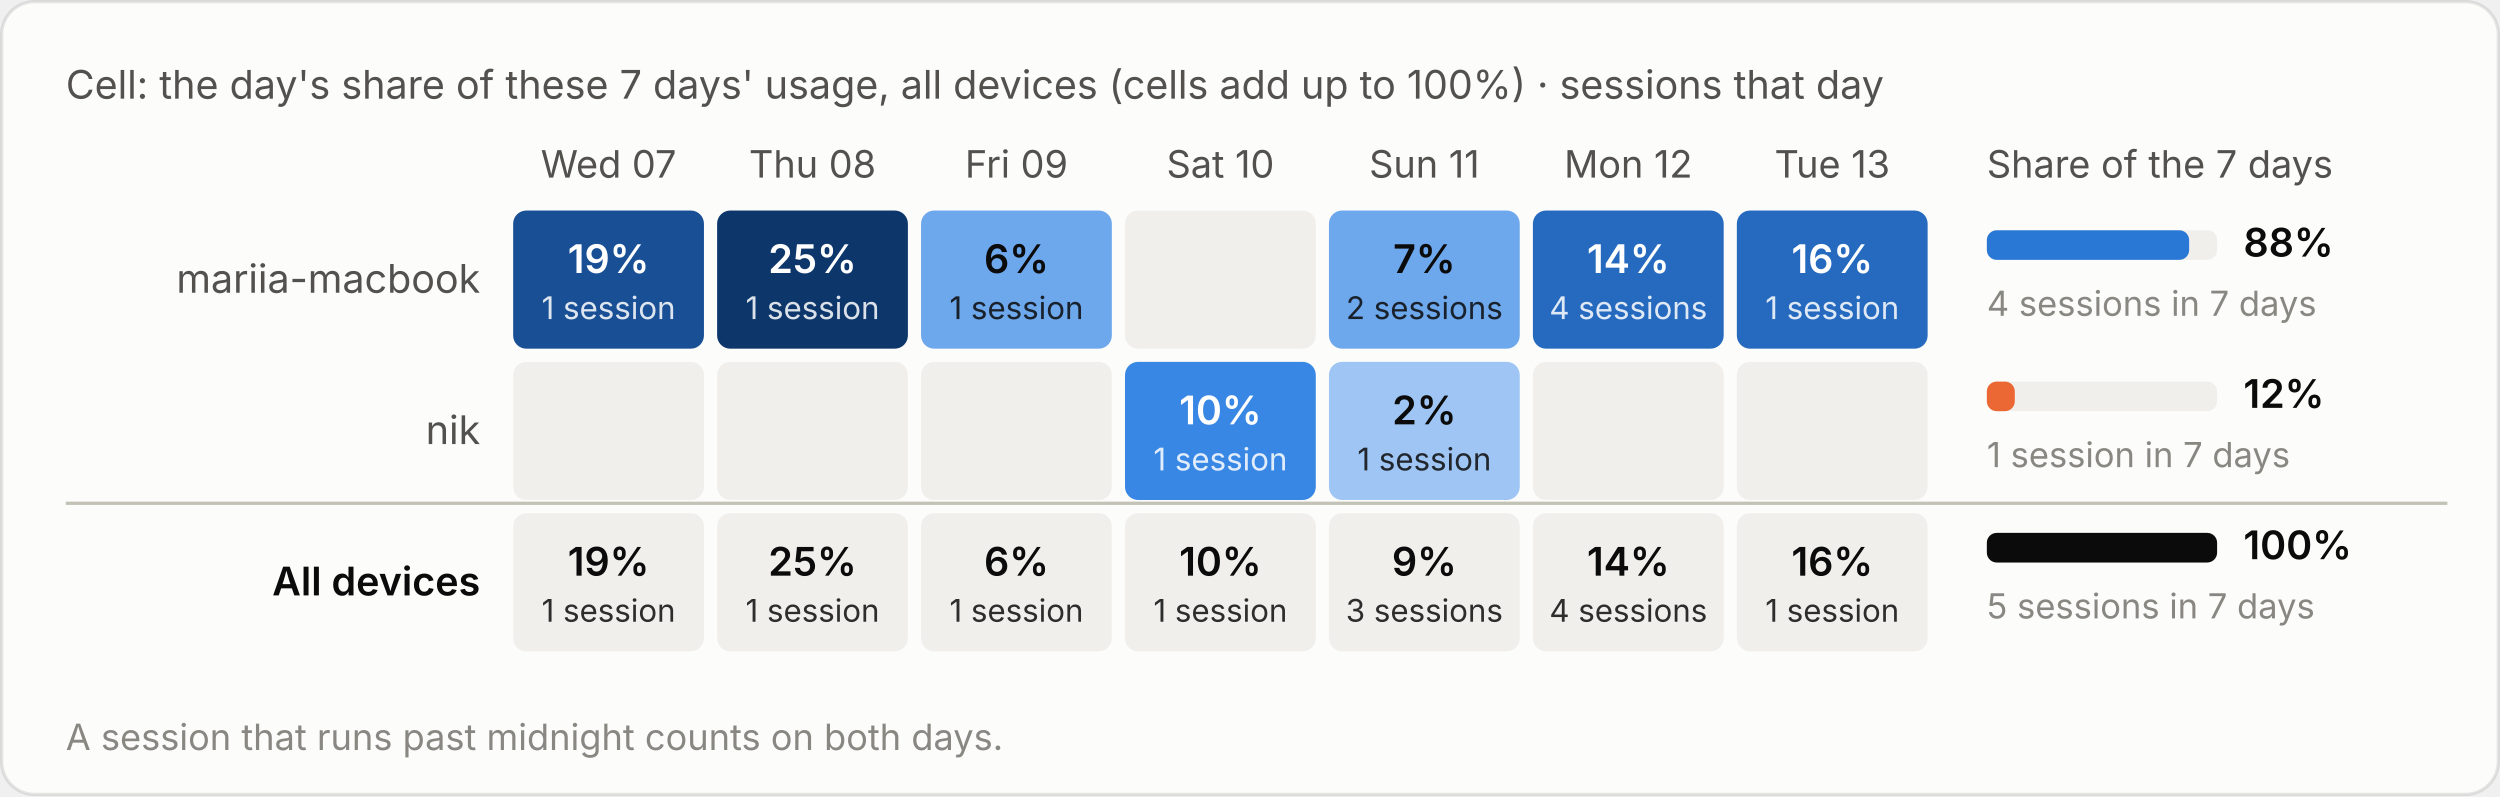
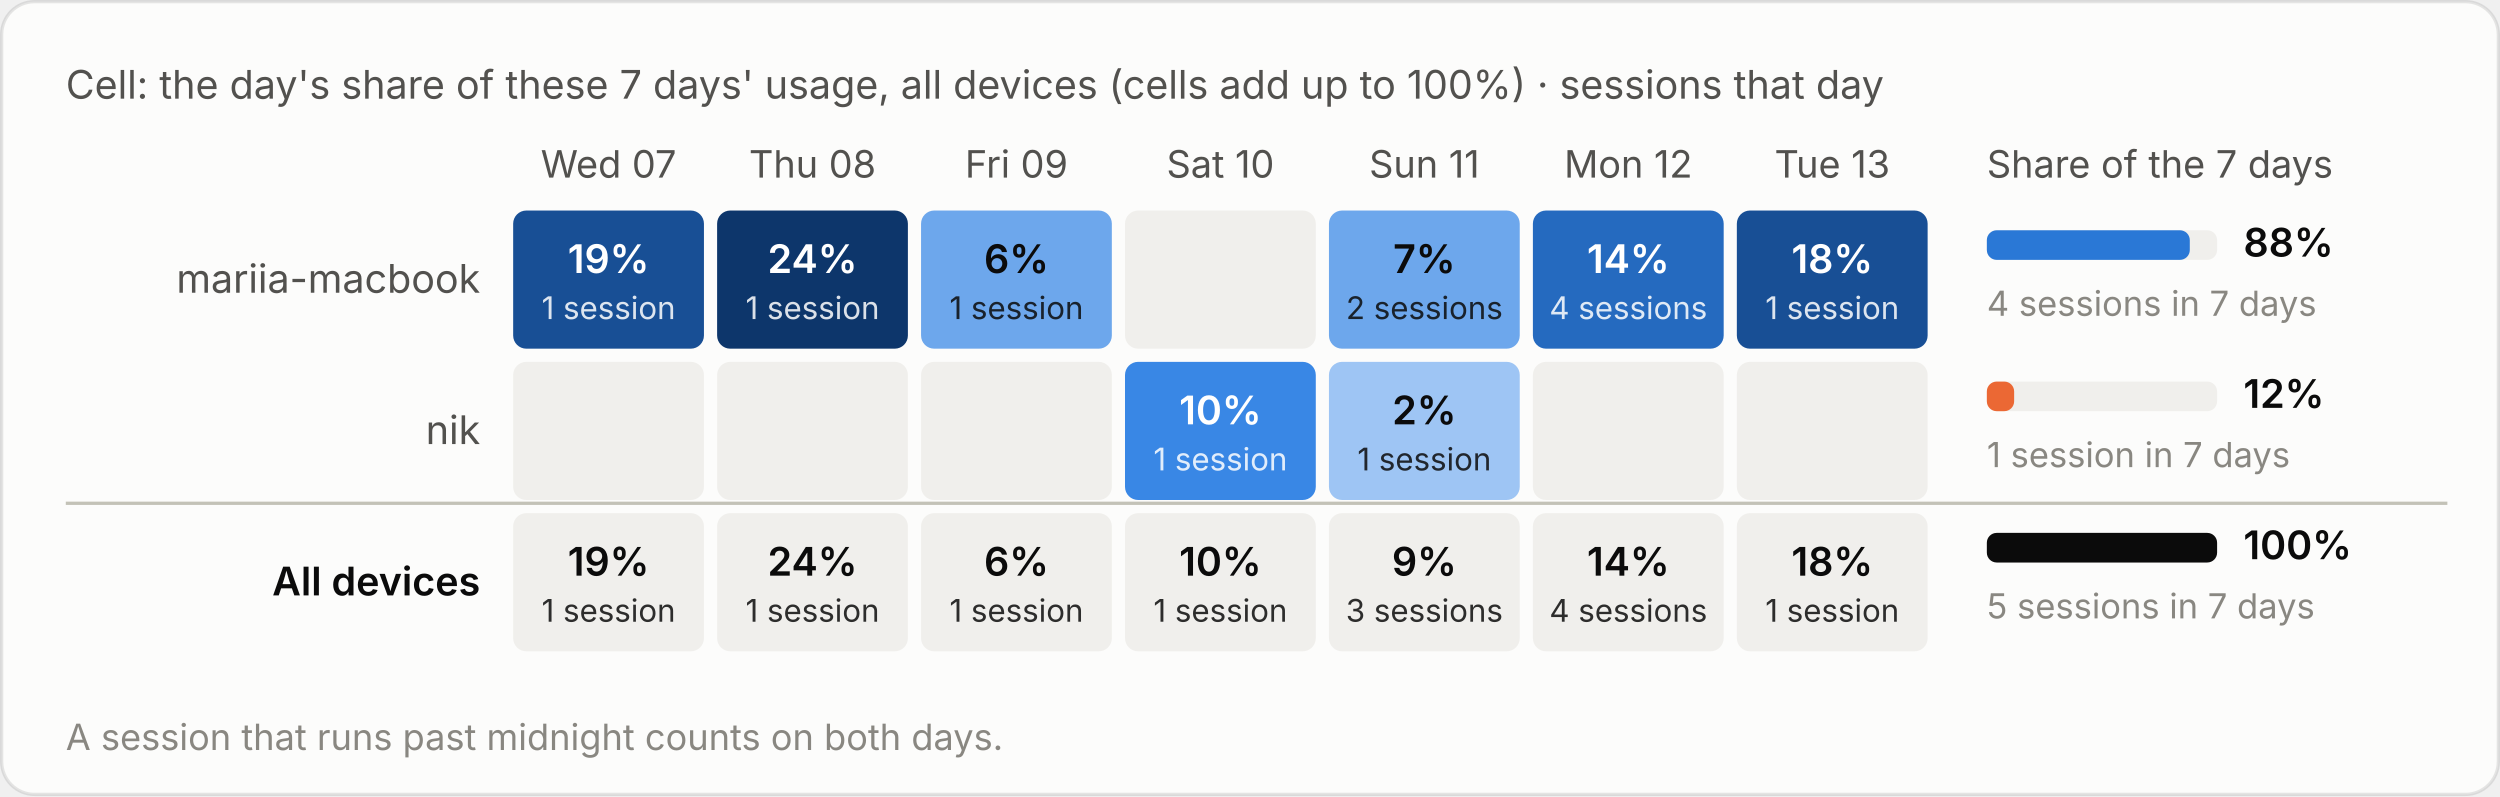
<svg xmlns="http://www.w3.org/2000/svg" viewBox="0 0 760 242" width="760" height="242" role="img" aria-label="Cell: the day's share of these 7 days' usage, all devices (cells add up to 100%) · sessions that day">
  <style>text{font-family:system-ui,-apple-system,"Segoe UI",sans-serif;font-variant-numeric:tabular-nums}.bg{fill:#fcfcfb;stroke:rgba(11,11,11,.10)}.tp{fill:#0b0b0b}.ts{fill:#52514e}.tm{fill:#898781}.grid{stroke:#e1e0d9;stroke-width:1}.base{stroke:#c3c2b7;stroke-width:1}.so{fill:#b5b3ad}.lo{stroke:#b5b3ad}.qe{fill:#f0efec}.ring{stroke:#fcfcfb}.area{fill-opacity:.1}.s0{fill:#2a78d6}.l0{stroke:#2a78d6}.s1{fill:#eb6834}.l1{stroke:#eb6834}.s2{fill:#1baf7a}.l2{stroke:#1baf7a}.s3{fill:#eda100}.l3{stroke:#eda100}.s4{fill:#e87ba4}.l4{stroke:#e87ba4}.s5{fill:#008300}.l5{stroke:#008300}.s6{fill:#4a3aa7}.l6{stroke:#4a3aa7}.s7{fill:#e34948}.l7{stroke:#e34948}.q0{fill:#cde2fb}.q1{fill:#9ec5f4}.q2{fill:#6da7ec}.q3{fill:#3987e5}.q4{fill:#256abf}.q5{fill:#184f95}.q6{fill:#0d366b}.r0{fill:#f8d4d4}.r1{fill:#ec8f8f}.r2{fill:#c42f2f}.a0{fill:#fbe3e3}.a1{fill:#f5b8b8}.a2{fill:#ec8f8f}.a3{fill:#d65252}.a4{fill:#a82525}.tq0{fill:#0b0b0b}.tq1{fill:#0b0b0b}.tq2{fill:#0b0b0b}.tq3{fill:#ffffff}.tq4{fill:#ffffff}.tq5{fill:#ffffff}.tq6{fill:#ffffff}.tr0{fill:#0b0b0b}.tr1{fill:#0b0b0b}.tr2{fill:#ffffff}.ta0{fill:#0b0b0b}.ta1{fill:#0b0b0b}.ta2{fill:#0b0b0b}.ta3{fill:#ffffff}.ta4{fill:#ffffff}.tw{fill:#ffffff}@media (prefers-color-scheme:dark){.bg{fill:#1a1a19;stroke:rgba(255,255,255,.10)}.tp{fill:#fff}.ts{fill:#c3c2b7}.tm{fill:#898781}.grid{stroke:#2c2c2a}.base{stroke:#383835}.so{fill:#5c5b57}.lo{stroke:#5c5b57}.qe{fill:#262624}.ring{stroke:#1a1a19}.s0{fill:#3987e5}.l0{stroke:#3987e5}.s1{fill:#d95926}.l1{stroke:#d95926}.s2{fill:#199e70}.l2{stroke:#199e70}.s3{fill:#c98500}.l3{stroke:#c98500}.s4{fill:#d55181}.l4{stroke:#d55181}.s5{fill:#008300}.l5{stroke:#008300}.s6{fill:#9085e9}.l6{stroke:#9085e9}.s7{fill:#e66767}.l7{stroke:#e66767}.q0{fill:#16263a}.q1{fill:#123a66}.q2{fill:#184f95}.q3{fill:#256abf}.q4{fill:#3987e5}.q5{fill:#6da7ec}.q6{fill:#b7d3f6}.r0{fill:#4a2023}.r1{fill:#8c2c2f}.r2{fill:#e25555}.a0{fill:#3a1a1c}.a1{fill:#5e2427}.a2{fill:#8c2c2f}.a3{fill:#c43c3f}.a4{fill:#f07070}.tq0{fill:#ffffff}.tq1{fill:#ffffff}.tq2{fill:#ffffff}.tq3{fill:#ffffff}.tq4{fill:#ffffff}.tq5{fill:#0b0b0b}.tq6{fill:#0b0b0b}.tr0{fill:#ffffff}.tr1{fill:#ffffff}.tr2{fill:#ffffff}.ta0{fill:#ffffff}.ta1{fill:#ffffff}.ta2{fill:#ffffff}.ta3{fill:#ffffff}.ta4{fill:#0b0b0b}.tw{fill:#ffffff}}</style>
  <rect class="bg" x=".5" y=".5" width="759" height="241" rx="10" />
  <text class="ts" x="20" y="30" font-size="12">Cell: the day's share of these 7 days' usage, all devices (cells add up to 100%) · sessions that day</text>
  <g transform="translate(0,-20)">
    <text class="ts" x="185.0" y="74" font-size="11.5" text-anchor="middle">Wed 07</text>
    <text class="ts" x="247.0" y="74" font-size="11.5" text-anchor="middle">Thu 08</text>
    <text class="ts" x="309.0" y="74" font-size="11.5" text-anchor="middle">Fri 09</text>
    <text class="ts" x="371.0" y="74" font-size="11.5" text-anchor="middle">Sat 10</text>
    <text class="ts" x="433.0" y="74" font-size="11.5" text-anchor="middle">Sun 11</text>
    <text class="ts" x="495.0" y="74" font-size="11.5" text-anchor="middle">Mon 12</text>
    <text class="ts" x="557.0" y="74" font-size="11.5" text-anchor="middle">Tue 13</text>
    <text class="ts" x="604" y="74" font-size="11.5">Share of the 7 days</text>
    <text class="ts" x="146" y="109.0" font-size="12" text-anchor="end">mariia-macbook</text>
    <rect class="q5" x="156.0" y="84" width="58" height="42" rx="4" />
    <text class="tq5" x="185.0" y="103.0" font-size="12" font-weight="600" text-anchor="middle">19%</text>
    <text class="tq5" x="185.0" y="117.0" font-size="9.5" text-anchor="middle" opacity=".85">1 session</text>
    <rect class="q6" x="218.0" y="84" width="58" height="42" rx="4" />
-     <text class="tq6" x="247.0" y="103.0" font-size="12" font-weight="600" text-anchor="middle">25%</text>
+     <text class="tq6" x="247.0" y="103.0" font-size="12" font-weight="600" text-anchor="middle">24%</text>
    <text class="tq6" x="247.0" y="117.0" font-size="9.5" text-anchor="middle" opacity=".85">1 session</text>
    <rect class="q2" x="280.0" y="84" width="58" height="42" rx="4" />
    <text class="tq2" x="309.0" y="103.0" font-size="12" font-weight="600" text-anchor="middle">6%</text>
    <text class="tq2" x="309.0" y="117.0" font-size="9.5" text-anchor="middle" opacity=".85">1 session</text>
    <rect class="qe" x="342.0" y="84" width="58" height="42" rx="4" />
    <rect class="q2" x="404.0" y="84" width="58" height="42" rx="4" />
    <text class="tq2" x="433.0" y="103.0" font-size="12" font-weight="600" text-anchor="middle">7%</text>
    <text class="tq2" x="433.0" y="117.0" font-size="9.5" text-anchor="middle" opacity=".85">2 sessions</text>
    <rect class="q4" x="466.0" y="84" width="58" height="42" rx="4" />
    <text class="tq4" x="495.0" y="103.0" font-size="12" font-weight="600" text-anchor="middle">14%</text>
    <text class="tq4" x="495.0" y="117.0" font-size="9.5" text-anchor="middle" opacity=".85">4 sessions</text>
-     <rect class="q4" x="528.0" y="84" width="58" height="42" rx="4" />
-     <text class="tq4" x="557.0" y="103.0" font-size="12" font-weight="600" text-anchor="middle">16%</text>
-     <text class="tq4" x="557.0" y="117.0" font-size="9.5" text-anchor="middle" opacity=".85">1 session</text>
+     <rect class="q5" x="528.0" y="84" width="58" height="42" rx="4" />
+     <text class="tq5" x="557.0" y="103.0" font-size="12" font-weight="600" text-anchor="middle">18%</text>
+     <text class="tq5" x="557.0" y="117.0" font-size="9.5" text-anchor="middle" opacity=".85">1 session</text>
    <rect class="qe" x="604" y="90.0" width="70" height="9" rx="3" />
-     <rect class="s0" x="604" y="90.0" width="61.5" height="9" rx="3" />
+     <rect class="s0" x="604" y="90.0" width="61.7" height="9" rx="3" />
    <text class="tp" x="682" y="98.0" font-size="12" font-weight="600">88%</text>
    <text class="tm" x="604" y="116.0" font-size="10.5">4 sessions in 7 days</text>
    <text class="ts" x="146" y="155.0" font-size="12" text-anchor="end">nik</text>
    <rect class="qe" x="156.0" y="130" width="58" height="42" rx="4" />
    <rect class="qe" x="218.0" y="130" width="58" height="42" rx="4" />
    <rect class="qe" x="280.0" y="130" width="58" height="42" rx="4" />
    <rect class="q3" x="342.0" y="130" width="58" height="42" rx="4" />
    <text class="tq3" x="371.0" y="149.0" font-size="12" font-weight="600" text-anchor="middle">10%</text>
    <text class="tq3" x="371.0" y="163.0" font-size="9.5" text-anchor="middle" opacity=".85">1 session</text>
    <rect class="q1" x="404.0" y="130" width="58" height="42" rx="4" />
    <text class="tq1" x="433.0" y="149.0" font-size="12" font-weight="600" text-anchor="middle">2%</text>
    <text class="tq1" x="433.0" y="163.0" font-size="9.5" text-anchor="middle" opacity=".85">1 session</text>
    <rect class="qe" x="466.0" y="130" width="58" height="42" rx="4" />
    <rect class="qe" x="528.0" y="130" width="58" height="42" rx="4" />
    <rect class="qe" x="604" y="136.0" width="70" height="9" rx="3" />
-     <rect class="s1" x="604" y="136.0" width="8.5" height="9" rx="3" />
+     <rect class="s1" x="604" y="136.0" width="8.3" height="9" rx="3" />
    <text class="tp" x="682" y="144.0" font-size="12" font-weight="600">12%</text>
    <text class="tm" x="604" y="162.0" font-size="10.5">1 session in 7 days</text>
    <line class="base" x1="20" x2="744" y1="173" y2="173" />
    <text class="tp" x="146" y="201.0" font-size="12" text-anchor="end" font-weight="600">All devices</text>
    <rect class="qe" x="156.0" y="176" width="58" height="42" rx="4" />
    <text class="tp" x="185.0" y="195.0" font-size="12" font-weight="600" text-anchor="middle">19%</text>
    <text class="tp" x="185.0" y="209.0" font-size="9.5" text-anchor="middle" opacity=".85">1 session</text>
    <rect class="qe" x="218.0" y="176" width="58" height="42" rx="4" />
-     <text class="tp" x="247.0" y="195.0" font-size="12" font-weight="600" text-anchor="middle">25%</text>
+     <text class="tp" x="247.0" y="195.0" font-size="12" font-weight="600" text-anchor="middle">24%</text>
    <text class="tp" x="247.0" y="209.0" font-size="9.5" text-anchor="middle" opacity=".85">1 session</text>
    <rect class="qe" x="280.0" y="176" width="58" height="42" rx="4" />
    <text class="tp" x="309.0" y="195.0" font-size="12" font-weight="600" text-anchor="middle">6%</text>
    <text class="tp" x="309.0" y="209.0" font-size="9.5" text-anchor="middle" opacity=".85">1 session</text>
    <rect class="qe" x="342.0" y="176" width="58" height="42" rx="4" />
    <text class="tp" x="371.0" y="195.0" font-size="12" font-weight="600" text-anchor="middle">10%</text>
    <text class="tp" x="371.0" y="209.0" font-size="9.5" text-anchor="middle" opacity=".85">1 session</text>
    <rect class="qe" x="404.0" y="176" width="58" height="42" rx="4" />
    <text class="tp" x="433.0" y="195.0" font-size="12" font-weight="600" text-anchor="middle">9%</text>
    <text class="tp" x="433.0" y="209.0" font-size="9.5" text-anchor="middle" opacity=".85">3 sessions</text>
    <rect class="qe" x="466.0" y="176" width="58" height="42" rx="4" />
    <text class="tp" x="495.0" y="195.0" font-size="12" font-weight="600" text-anchor="middle">14%</text>
    <text class="tp" x="495.0" y="209.0" font-size="9.5" text-anchor="middle" opacity=".85">4 sessions</text>
    <rect class="qe" x="528.0" y="176" width="58" height="42" rx="4" />
-     <text class="tp" x="557.0" y="195.0" font-size="12" font-weight="600" text-anchor="middle">16%</text>
+     <text class="tp" x="557.0" y="195.0" font-size="12" font-weight="600" text-anchor="middle">18%</text>
    <text class="tp" x="557.0" y="209.0" font-size="9.5" text-anchor="middle" opacity=".85">1 session</text>
    <rect class="qe" x="604" y="182.0" width="70" height="9" rx="3" />
    <rect class="tp" x="604" y="182.0" width="70.0" height="9" rx="3" />
    <text class="tp" x="682" y="190.0" font-size="12" font-weight="600">100%</text>
    <text class="tm" x="604" y="208.0" font-size="10.5">5 sessions in 7 days</text>
    <text class="tm" x="20" y="248" font-size="11">A session that runs past midnight counts on both days.</text>
  </g>
</svg>
